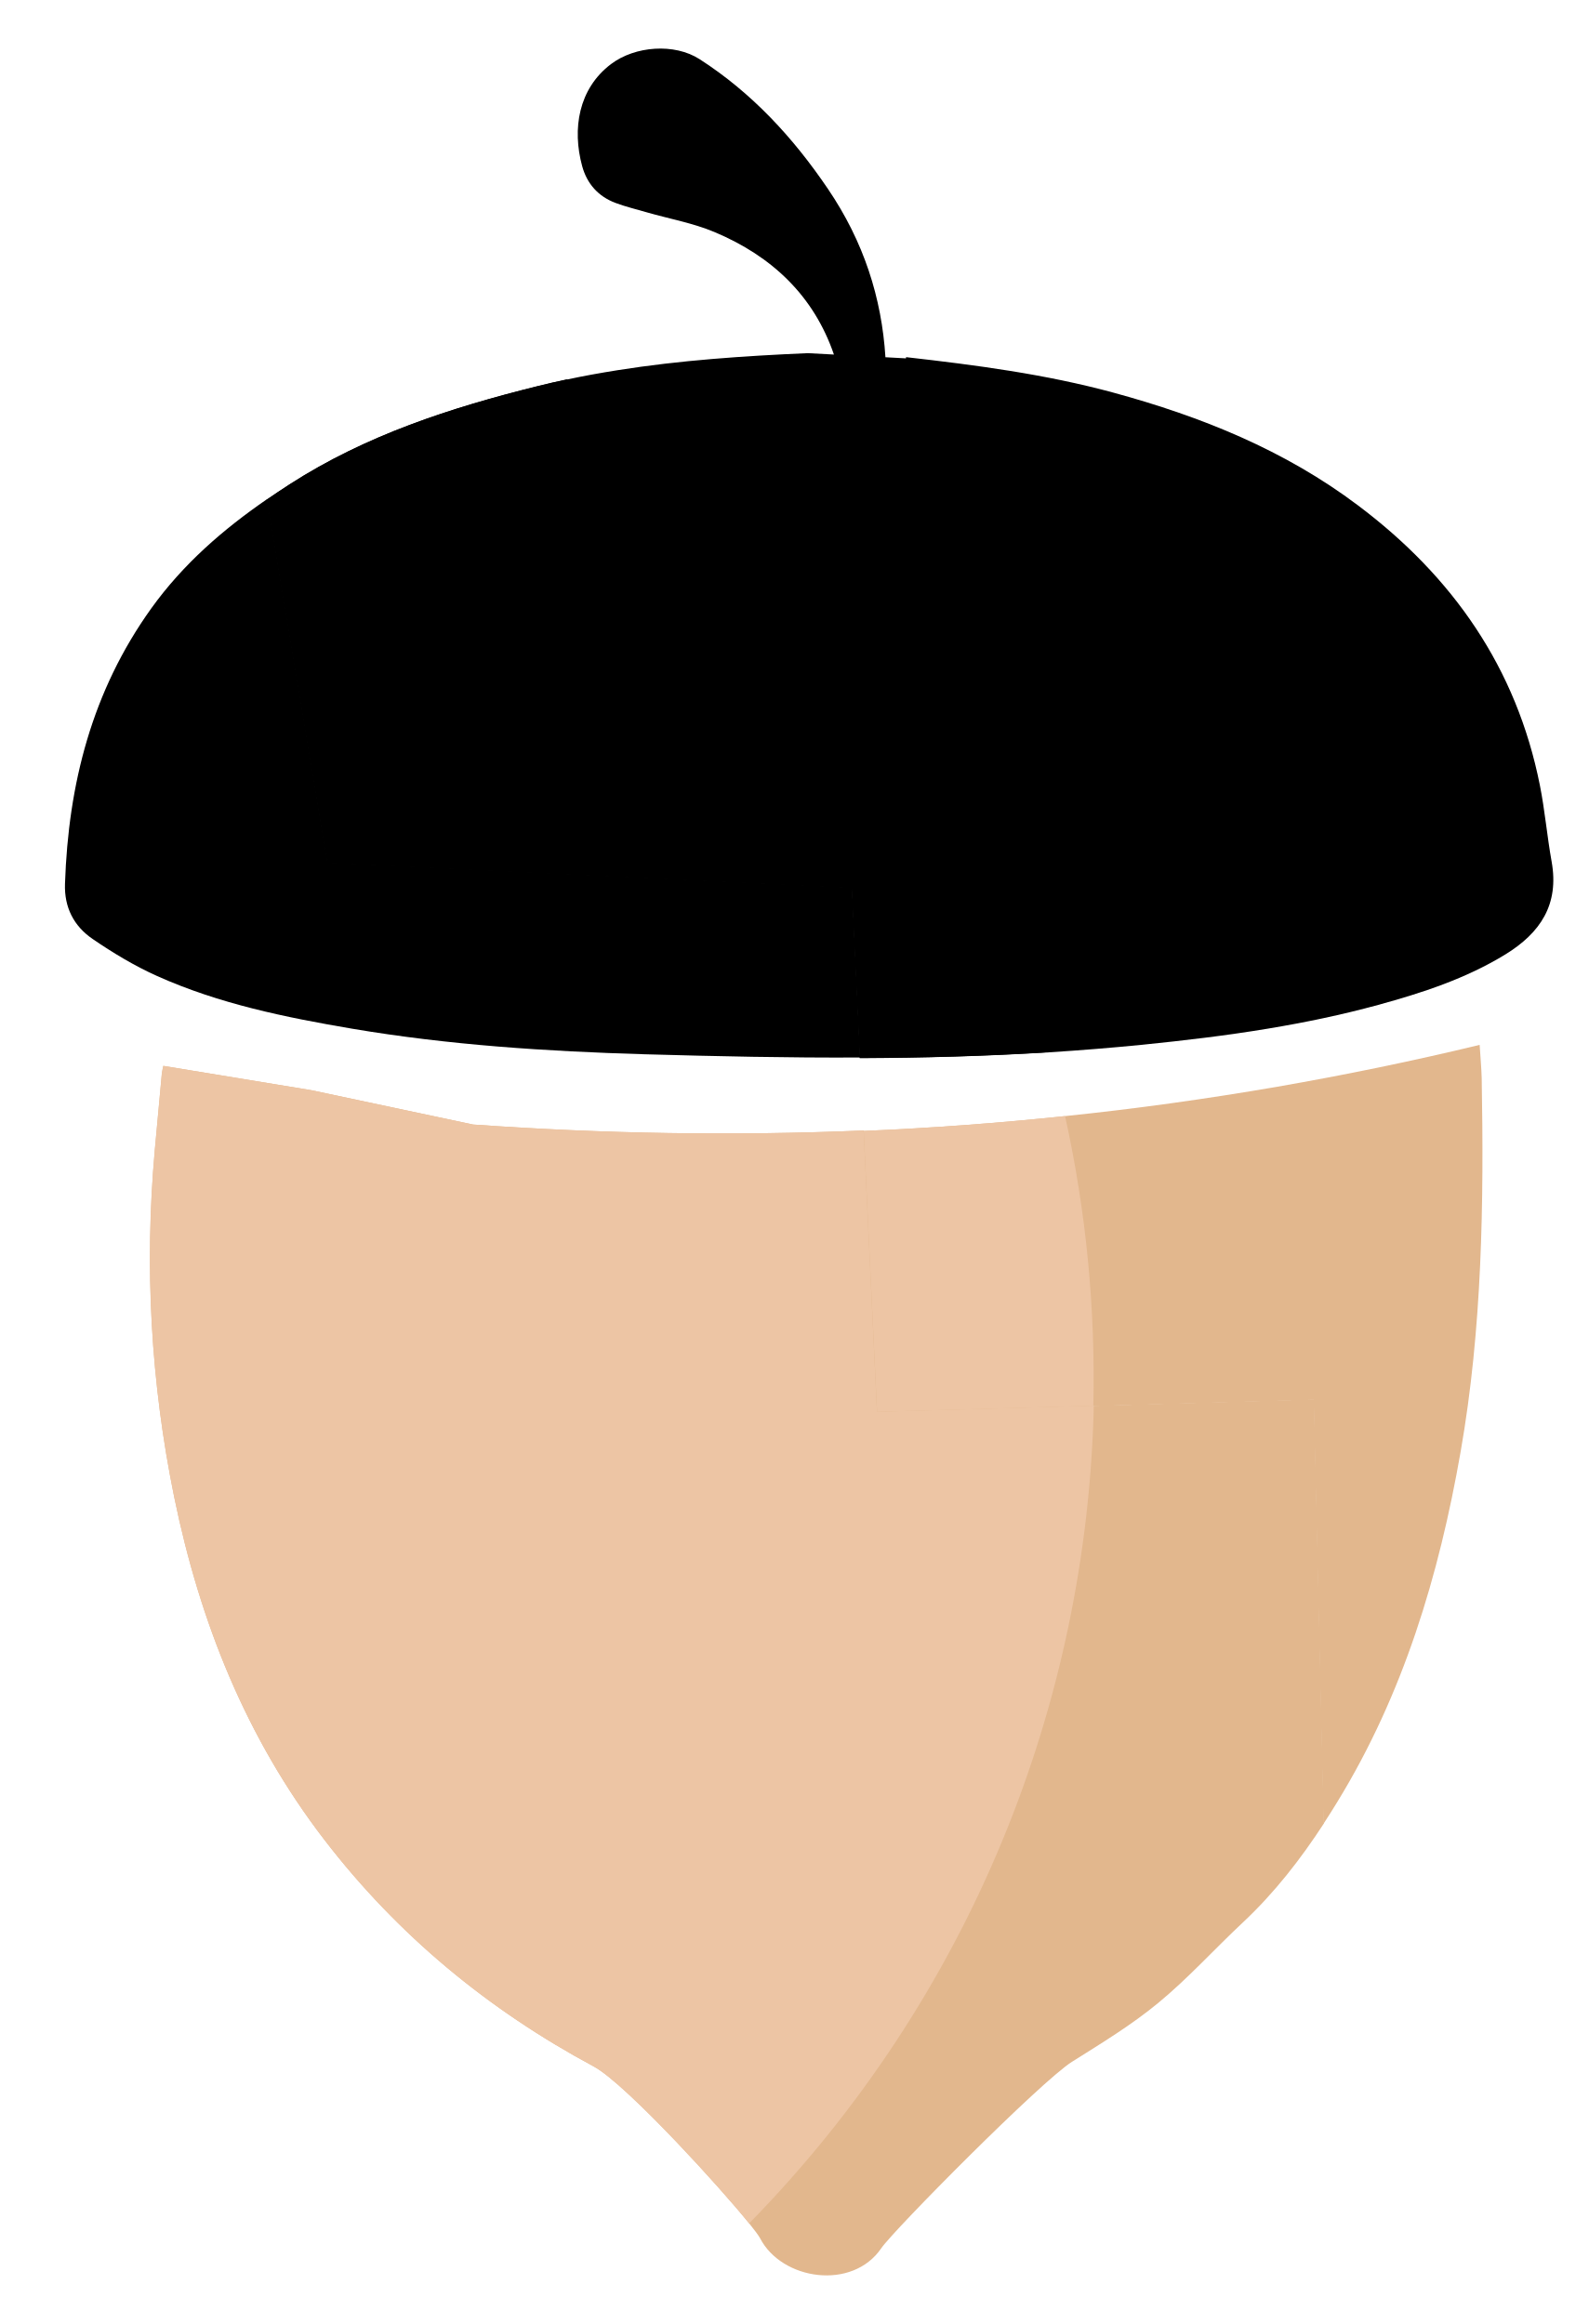
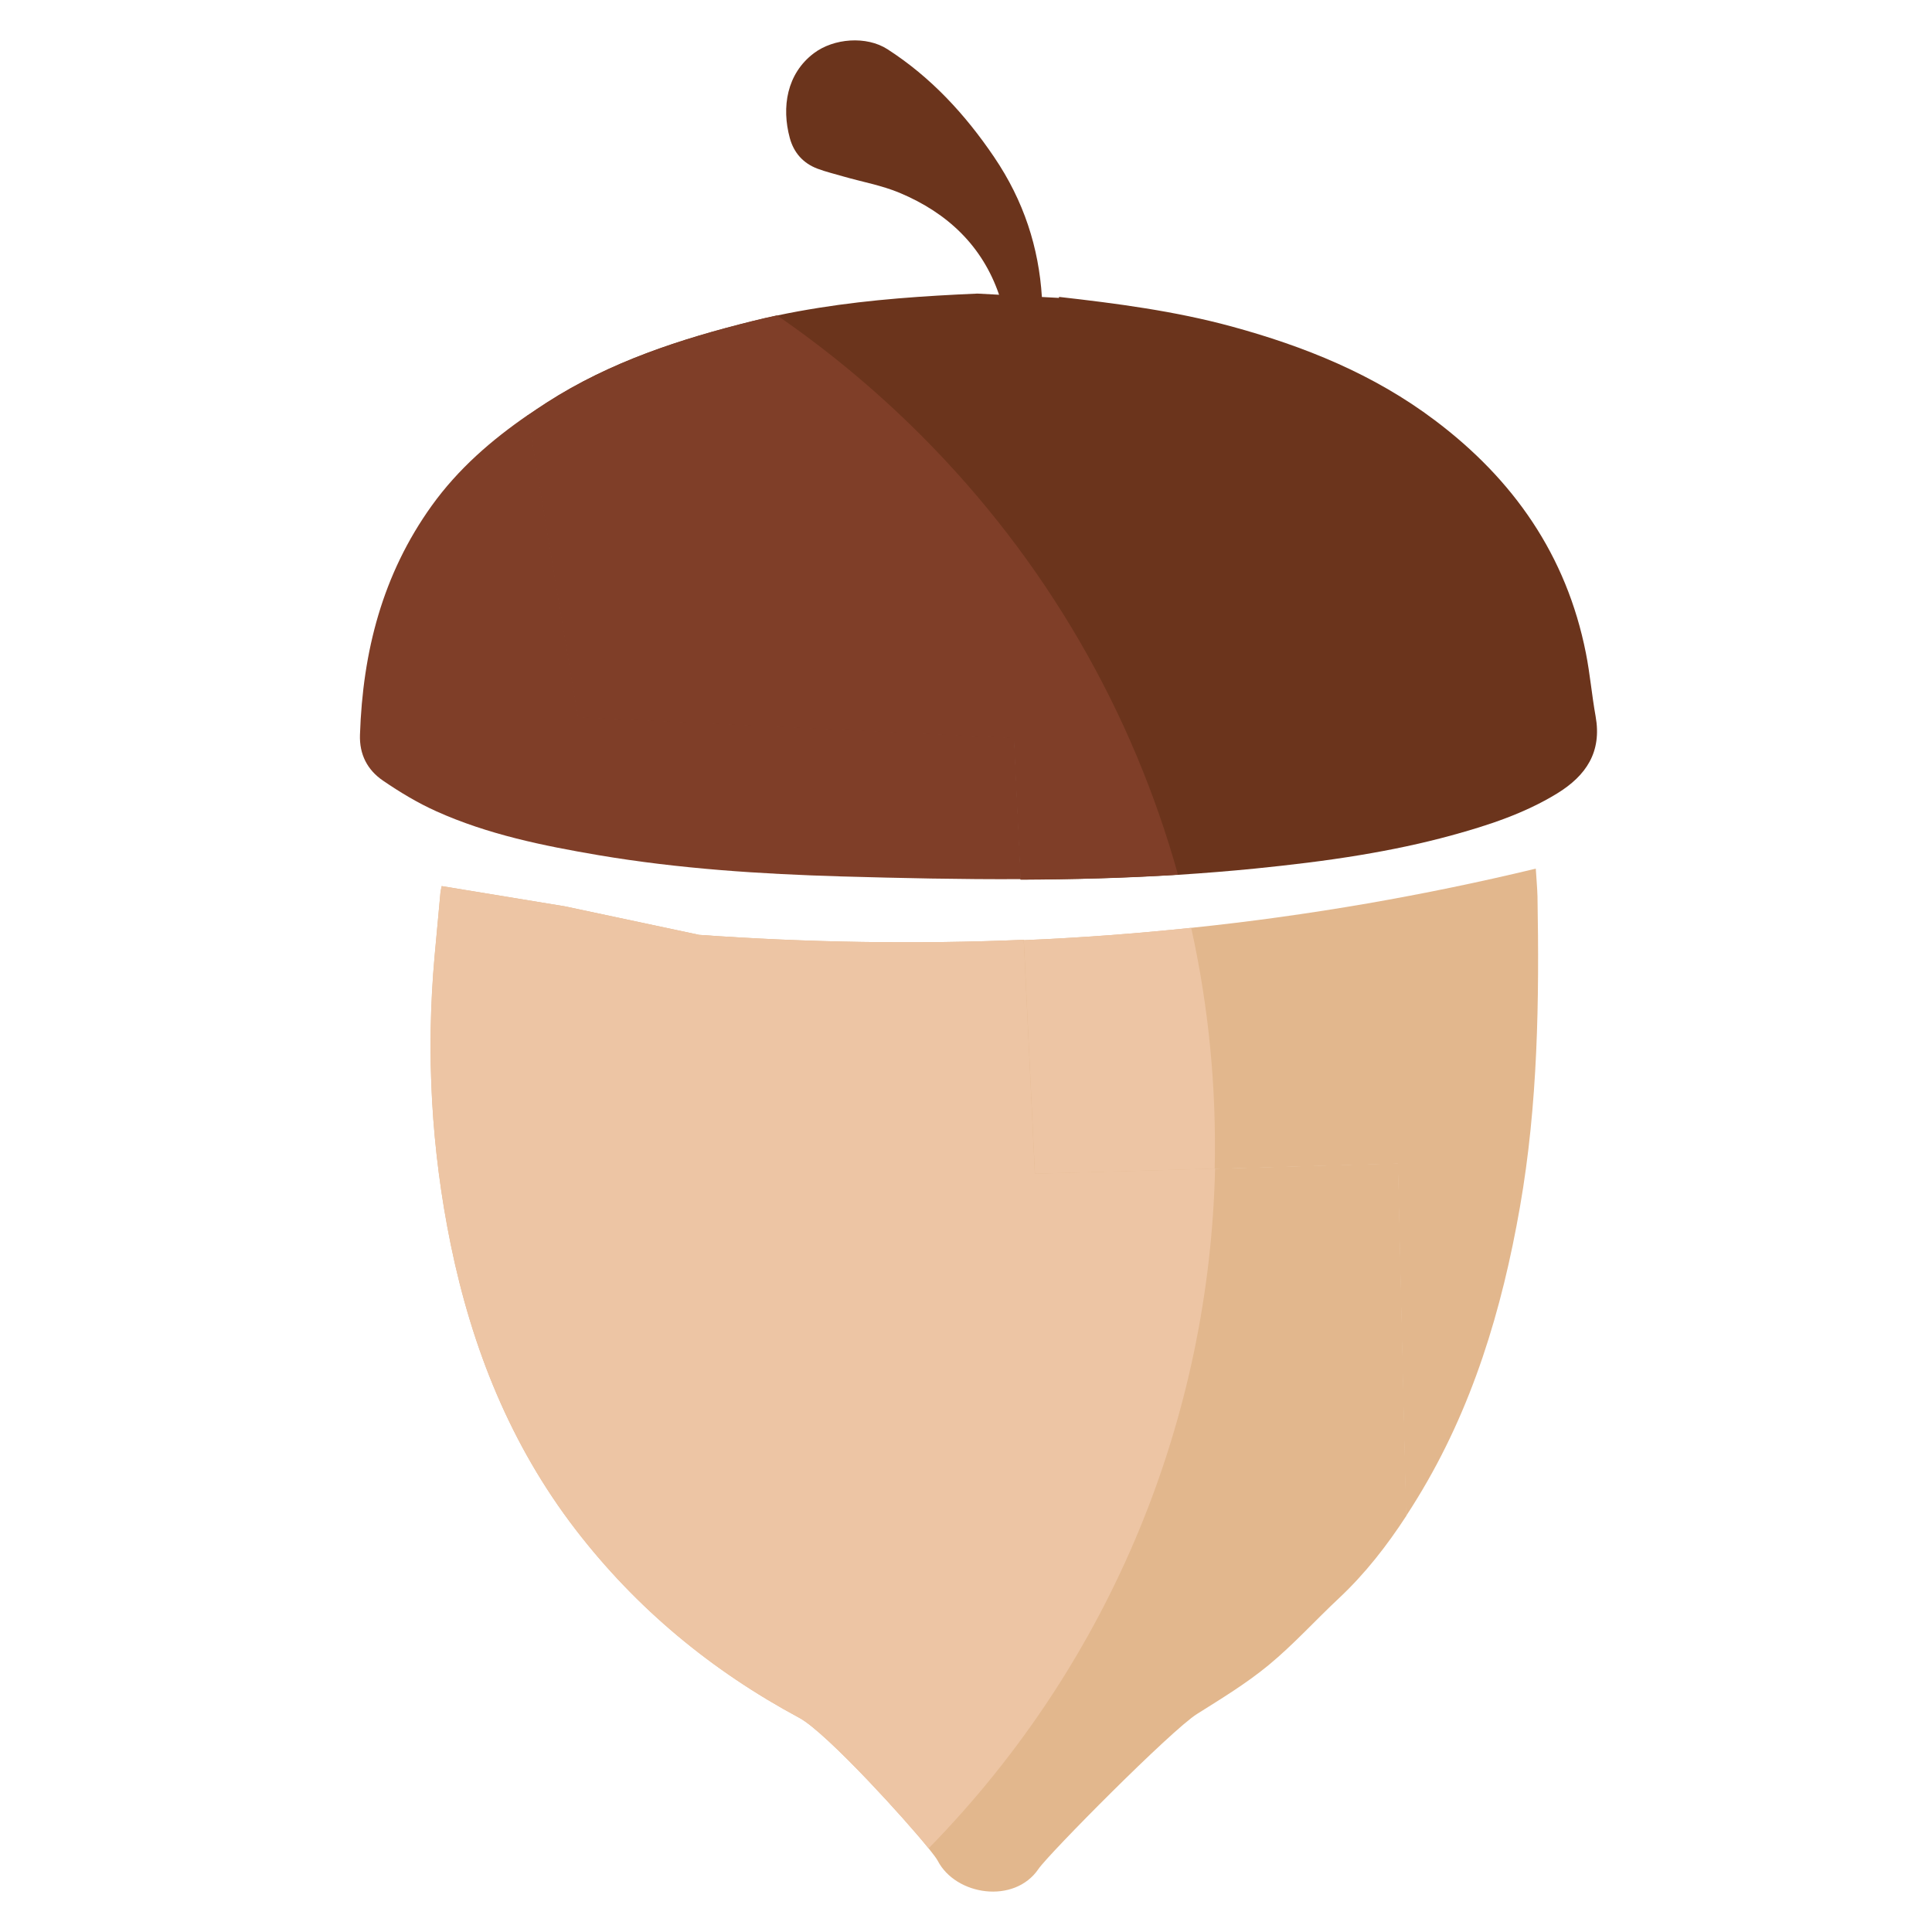
- <svg xmlns="http://www.w3.org/2000/svg" version="1.1" id="original-flavor" x="0px" y="0px" viewBox="0 0 1708.2 2500" style="enable-background:new 0 0 1708.2 2500;" xml:space="preserve">
+ <svg xmlns="http://www.w3.org/2000/svg" version="1.1" id="original-flavor" x="0px" y="0px" viewBox="0 0 2500 2500" style="enable-background:new 0 0 2500 2500;" xml:space="preserve">
  <style type="text/css">
- 	.st0{fill:#E2B78D;}
- 	.st1{fill:#EDC5A4;}
+ 	.shadow{fill:#E2B78D;}
+ 	.color{fill:#EDC5A4;}
+ 	.top_shadow{fill:#6B341C;}
+ 	.top_color{fill:#7F3E28;}
+ 
+ 	
+ 	#original-flavor {
+ 		cursor: pointer;
+ 	}
+ 	
+ 	#original-flavor:hover #nut {
+ 		animation: nut .6s ease-in-out infinite alternate;
+ 		transform-origin: center;
+ 		transform-box: fill-box;
+ 	}
+ 
+ 	#original-flavor:hover .yellow {
+ 		fill: #FFD27C;
+ 	}
+ 
+ 	#original-flavor:hover .yellowShadow {
+ 		fill: #F4B641;
+ 	}
+ 
+ 	#original-flavor:hover .red {
+ 		fill: #AA3A3B;
+ 	}
+ 
+ 	#original-flavor:hover .redShadow {
+ 		fill: #761617;
+ 	}
+ 
+ 	.yellow {
+ 		transition: fill .6s ease-in-out;
+ 	}
+ 
+ 	.yellowShadow {
+ 		transition: fill .6s ease-in-out;
+ 	}
+ 
+ 	.red {
+ 		transition: fill .6s ease-in-out;
+ 	}
+ 
+ 	.redShadow {
+ 		transition: fill .6s ease-in-out;
+ 	}
+ 
+ 	@keyframes nut {
+ 		0% {
+ 			scale: 100%;
+ 			transform: rotateZ(0deg);
+ 		}
+ 		50% {
+ 			transform: rotateZ(-15deg);
+ 		}
+ 		70% {
+ 			transform: rotateZ(15deg);
+ 		}
+ 		90% {
+ 			transform: rotateZ(-5deg);
+ 		}
+ 		100% {
+ 			scale: 90%;
+ 			transform: rotateZ(5deg);
+ 		}
+ 	}
</style>
  <g id="nut">
    <g id="right_nut">
      <g id="bottom">
-         <path id="bottom_nut" class="st0" d="M1591.4,1124c0.9,14.3,1.9,25.1,2.2,35.8c2.4,134.6,0.6,269.1-22.7,402.1     c-23.2,132.7-61.5,260.5-132.6,376.5c-4.8,7.9-9.8,15.8-14.9,23.6l-10.6-456.2l-236.8,6.8l-233.2,6.7l-14.4-302.7     c72.6-3,145-8.4,217.3-16c76.3-7.9,152.3-18.5,228.2-31.6C1446.4,1156.4,1519,1141.5,1591.4,1124z" />
-         <path class="st1" d="M1145.5,1200.6c22.7,102.6,32.8,207.4,30.4,312l-233.2,6.7l-14.4-302.7     C1000.9,1213.5,1073.3,1208.2,1145.5,1200.6z" />
+         <path id="bottom_nut" class="shadow yellowShadow" d="M1987.3,1124c0.9,14.3,1.9,25.1,2.2,35.8c2.4,134.6,0.6,269.1-22.7,402.1     c-23.2,132.7-61.5,260.5-132.6,376.5c-4.8,7.9-9.8,15.8-14.9,23.6l-10.6-456.2l-236.8,6.8l-233.2,6.7l-14.4-302.7     c72.6-3,145-8.4,217.3-16c76.3-7.9,152.3-18.5,228.2-31.6C1842.3,1156.4,1914.9,1141.5,1987.3,1124z" />
+         <path class="color yellow" d="M1541.4,1200.6c22.7,102.6,32.8,207.4,30.4,312l-233.2,6.7l-14.4-302.7     C1396.8,1213.5,1469.2,1208.2,1541.4,1200.6z" />
      </g>
      <g id="top">
-         <path id="top_nut" d="M1460.6,543.7c-79-59.5-168.6-95.6-263-121.3c-73.2-19.9-148.1-29.7-223.1-38.2l-0.1,1.3l-22.1-1.2     c-4-63.6-23.2-124.2-61.9-181.2C853,147.9,808.7,99.9,752.5,63.7c-27.1-17.5-69.5-14.3-95.3,5.2c-35.2,26.6-41.9,70-31.1,109.7     c5.2,19.1,17.3,32.7,35.9,39.7c10.9,4.1,22.4,6.8,33.6,10.1c24.3,7,49.7,11.5,72.8,21.2c62.2,26.1,107,69,128.5,131.8l0,0     l-28.1-1.5c-68.7,3-137.2,7.6-205,18.4c-18.1,2.9-36.2,6.1-54.2,10c-10.4,2.2-20.9,4.6-31.3,7.2     c-93.8,23.2-184.8,52.8-266.6,105.5c-8.4,5.4-16.7,10.9-24.9,16.6l65.1,390.9L916,955.4l8.7,182.9c67.9-0.3,135.9-2.1,203.7-6.3     c33.3-2.1,66.7-4.8,100-8.1c45.3-4.6,90.5-9.9,135.5-17.4c39.8-6.6,79.3-14.8,118.4-25.5c47.4-13,94.1-28.2,136.6-54.2     c37.8-23.2,58.2-53.8,49.9-100c-4.9-27.2-7.2-54.8-12.6-81.9C1631.1,718.5,1562.6,620.4,1460.6,543.7z" />
-         <path d="M795.3,562.6c163.9,163.9,275,360.7,333.1,569.2c-67.9,4.3-135.8,6.1-203.7,6.3L916,955.2l-564.1-26.9l-65.1-390.9     c8.2-5.6,16.5-11.1,24.9-16.6c81.9-52.7,172.9-82.2,266.6-105.5c10.4-2.6,20.8-5,31.3-7.2C674.9,453,737.1,504.5,795.3,562.6z" />
+         <path id="top_nut" class="top_shadow redShadow" d="M1856.5,543.7c-79-59.5-168.6-95.6-263-121.3c-73.2-19.9-148.1-29.7-223.1-38.2l-0.1,1.3     l-22.1-1.2c-4-63.6-23.2-124.2-61.9-181.2c-37.4-55.2-81.7-103.2-137.9-139.4c-27.1-17.5-69.5-14.3-95.3,5.2     c-35.2,26.6-41.9,70-31.1,109.7c5.2,19.1,17.3,32.7,35.9,39.7c10.9,4.1,22.4,6.8,33.6,10.1c24.3,7,49.7,11.5,72.8,21.2     c62.2,26.1,107,69,128.5,131.8l0,0l-28.1-1.5c-68.7,3-137.2,7.6-205,18.4c-18.1,2.9-36.2,6.1-54.2,10     c-10.4,2.2-20.9,4.6-31.3,7.2c-93.8,23.2-184.8,52.8-266.6,105.5c-8.4,5.4-16.7,10.9-24.9,16.6l65.1,390.9l564.1,26.9l8.7,182.9     c67.9-0.3,135.9-2.1,203.7-6.3c33.3-2.1,66.7-4.8,100-8.1c45.3-4.6,90.5-9.9,135.5-17.4c39.8-6.6,79.3-14.8,118.4-25.5     c47.4-13,94.1-28.2,136.6-54.2c37.8-23.2,58.2-53.8,49.9-100c-4.9-27.2-7.2-54.8-12.6-81.9C2027,718.5,1958.5,620.4,1856.5,543.7     z" />
+         <path class="top_color red" d="M1191.2,562.6c163.9,163.9,275,360.7,333.1,569.2c-67.9,4.3-135.8,6.1-203.7,6.3l-8.7-182.9l-564.1-26.9     l-65.1-390.9c8.2-5.6,16.5-11.1,24.9-16.6c81.9-52.7,172.9-82.2,266.6-105.5c10.4-2.6,20.8-5,31.3-7.2     C1070.8,453,1133,504.5,1191.2,562.6z" />
      </g>
    </g>
    <g id="left_nut">
-       <path id="top_00000011748190030074118630000017647683437381411262_" d="M916.4,954.7l8.7,182.9c-77.4,0.4-154.7-1.3-232.1-3.5    c-105.2-3.1-210.3-9.9-314.3-27.5c-71.7-12.2-143-26.7-209.8-56.7c-24.3-10.9-47.5-24.9-69.4-39.9c-20-13.7-30.5-33.8-29.6-59.3    c3.6-107.4,29-207.3,92.9-296.4c34.4-47.8,77.3-84.9,124.5-117.4l65.1,390.9L916.4,954.7z" />
+       <path id="top_00000011748190030074118630000017647683437381411262_" class="top_color red" d="M1312.3,954.7l8.7,182.9    c-77.4,0.4-154.7-1.3-232.1-3.5c-105.2-3.1-210.3-9.9-314.3-27.5c-71.7-12.2-143-26.7-209.8-56.7c-24.3-10.9-47.5-24.9-69.4-39.9    c-20-13.7-30.5-33.8-29.6-59.3c3.6-107.4,29-207.3,92.9-296.4c34.4-47.8,77.3-84.9,124.5-117.4l65.1,390.9L1312.3,954.7z" />
      <g id="bottom_00000095327322272018378810000003874065754709394859_">
-         <path class="st0" d="M1413.3,1505.3l10.6,456.2c-25.1,38.5-53.1,74.6-87,106.4c-30.7,28.7-59,60.2-91.3,86.8     c-28.7,23.7-61,43.3-92.6,63.2c-33.3,20.9-192,181.2-205.1,200.5c-31.2,45.9-107,34.5-130.4-10.6c-1.4-2.7-5.6-8.4-11.7-16     c-16.3-20.2-46.7-54.5-77.8-87.2c-35.4-37.2-71.9-72.3-89.5-81.7c-113.4-60.9-210.8-141.3-289.6-243.8     c-84.2-109.6-133.9-234.3-161.5-368.7c-25.2-123.3-32.1-247.6-20.9-372.9c2.5-27.5,5.1-55,7.6-82.5c0.2-2.2,0.8-4.3,1.6-8.4     c53.5,8.8,106.4,17.5,159.4,26.2l173.7,36.9c140.7,10,280.7,12.3,420.1,6.4l14.4,302.7l233.2-6.6L1413.3,1505.3z" />
-         <path class="st1" d="M943.2,1518.7l233.2-6.6c-7.3,318.5-130.9,634.8-370.7,879.7c-16.3-20.2-46.7-54.5-77.8-87.2     c-35.4-37.2-71.9-72.3-89.5-81.7C525,2162,427.6,2081.6,348.8,1979.1c-84.2-109.6-133.9-234.3-161.5-368.7     c-25.2-123.3-32.1-247.6-20.9-372.9c2.5-27.5,5.1-55,7.6-82.5c0.2-2.2,0.8-4.3,1.6-8.4c53.5,8.8,106.4,17.5,159.4,26.2     l173.7,36.9c140.7,10,280.7,12.3,420.1,6.4L943.2,1518.7z" />
+         <path class="shadow yellowShadow" d="M1809.2,1505.3l10.6,456.2c-25.1,38.5-53.1,74.6-87,106.4c-30.7,28.7-59,60.2-91.3,86.8     c-28.7,23.7-61,43.3-92.6,63.2c-33.3,20.9-192,181.2-205.1,200.5c-31.2,45.9-107,34.5-130.4-10.6c-1.4-2.7-5.6-8.4-11.7-16     c-16.3-20.2-46.7-54.5-77.8-87.2c-35.4-37.2-71.9-72.3-89.5-81.7c-113.4-60.9-210.8-141.3-289.6-243.8     c-84.2-109.6-133.9-234.3-161.5-368.7c-25.2-123.3-32.1-247.6-20.9-372.9c2.5-27.5,5.1-55,7.6-82.5c0.2-2.2,0.8-4.3,1.6-8.4     c53.5,8.8,106.4,17.5,159.4,26.2l173.7,36.9c140.7,10,280.7,12.3,420.1,6.4l14.4,302.7l233.2-6.6L1809.2,1505.3z" />
+         <path class="color yellow" d="M1339.1,1518.7l233.2-6.6c-7.3,318.5-130.9,634.8-370.7,879.7c-16.3-20.2-46.7-54.5-77.8-87.2     c-35.4-37.2-71.9-72.3-89.5-81.7c-113.4-60.9-210.8-141.3-289.6-243.8c-84.2-109.6-133.9-234.3-161.5-368.7     c-25.2-123.3-32.1-247.6-20.9-372.9c2.5-27.5,5.1-55,7.6-82.5c0.2-2.2,0.8-4.3,1.6-8.4c53.5,8.8,106.4,17.5,159.4,26.2     l173.7,36.9c140.7,10,280.7,12.3,420.1,6.4L1339.1,1518.7z" />
      </g>
    </g>
  </g>
</svg>
